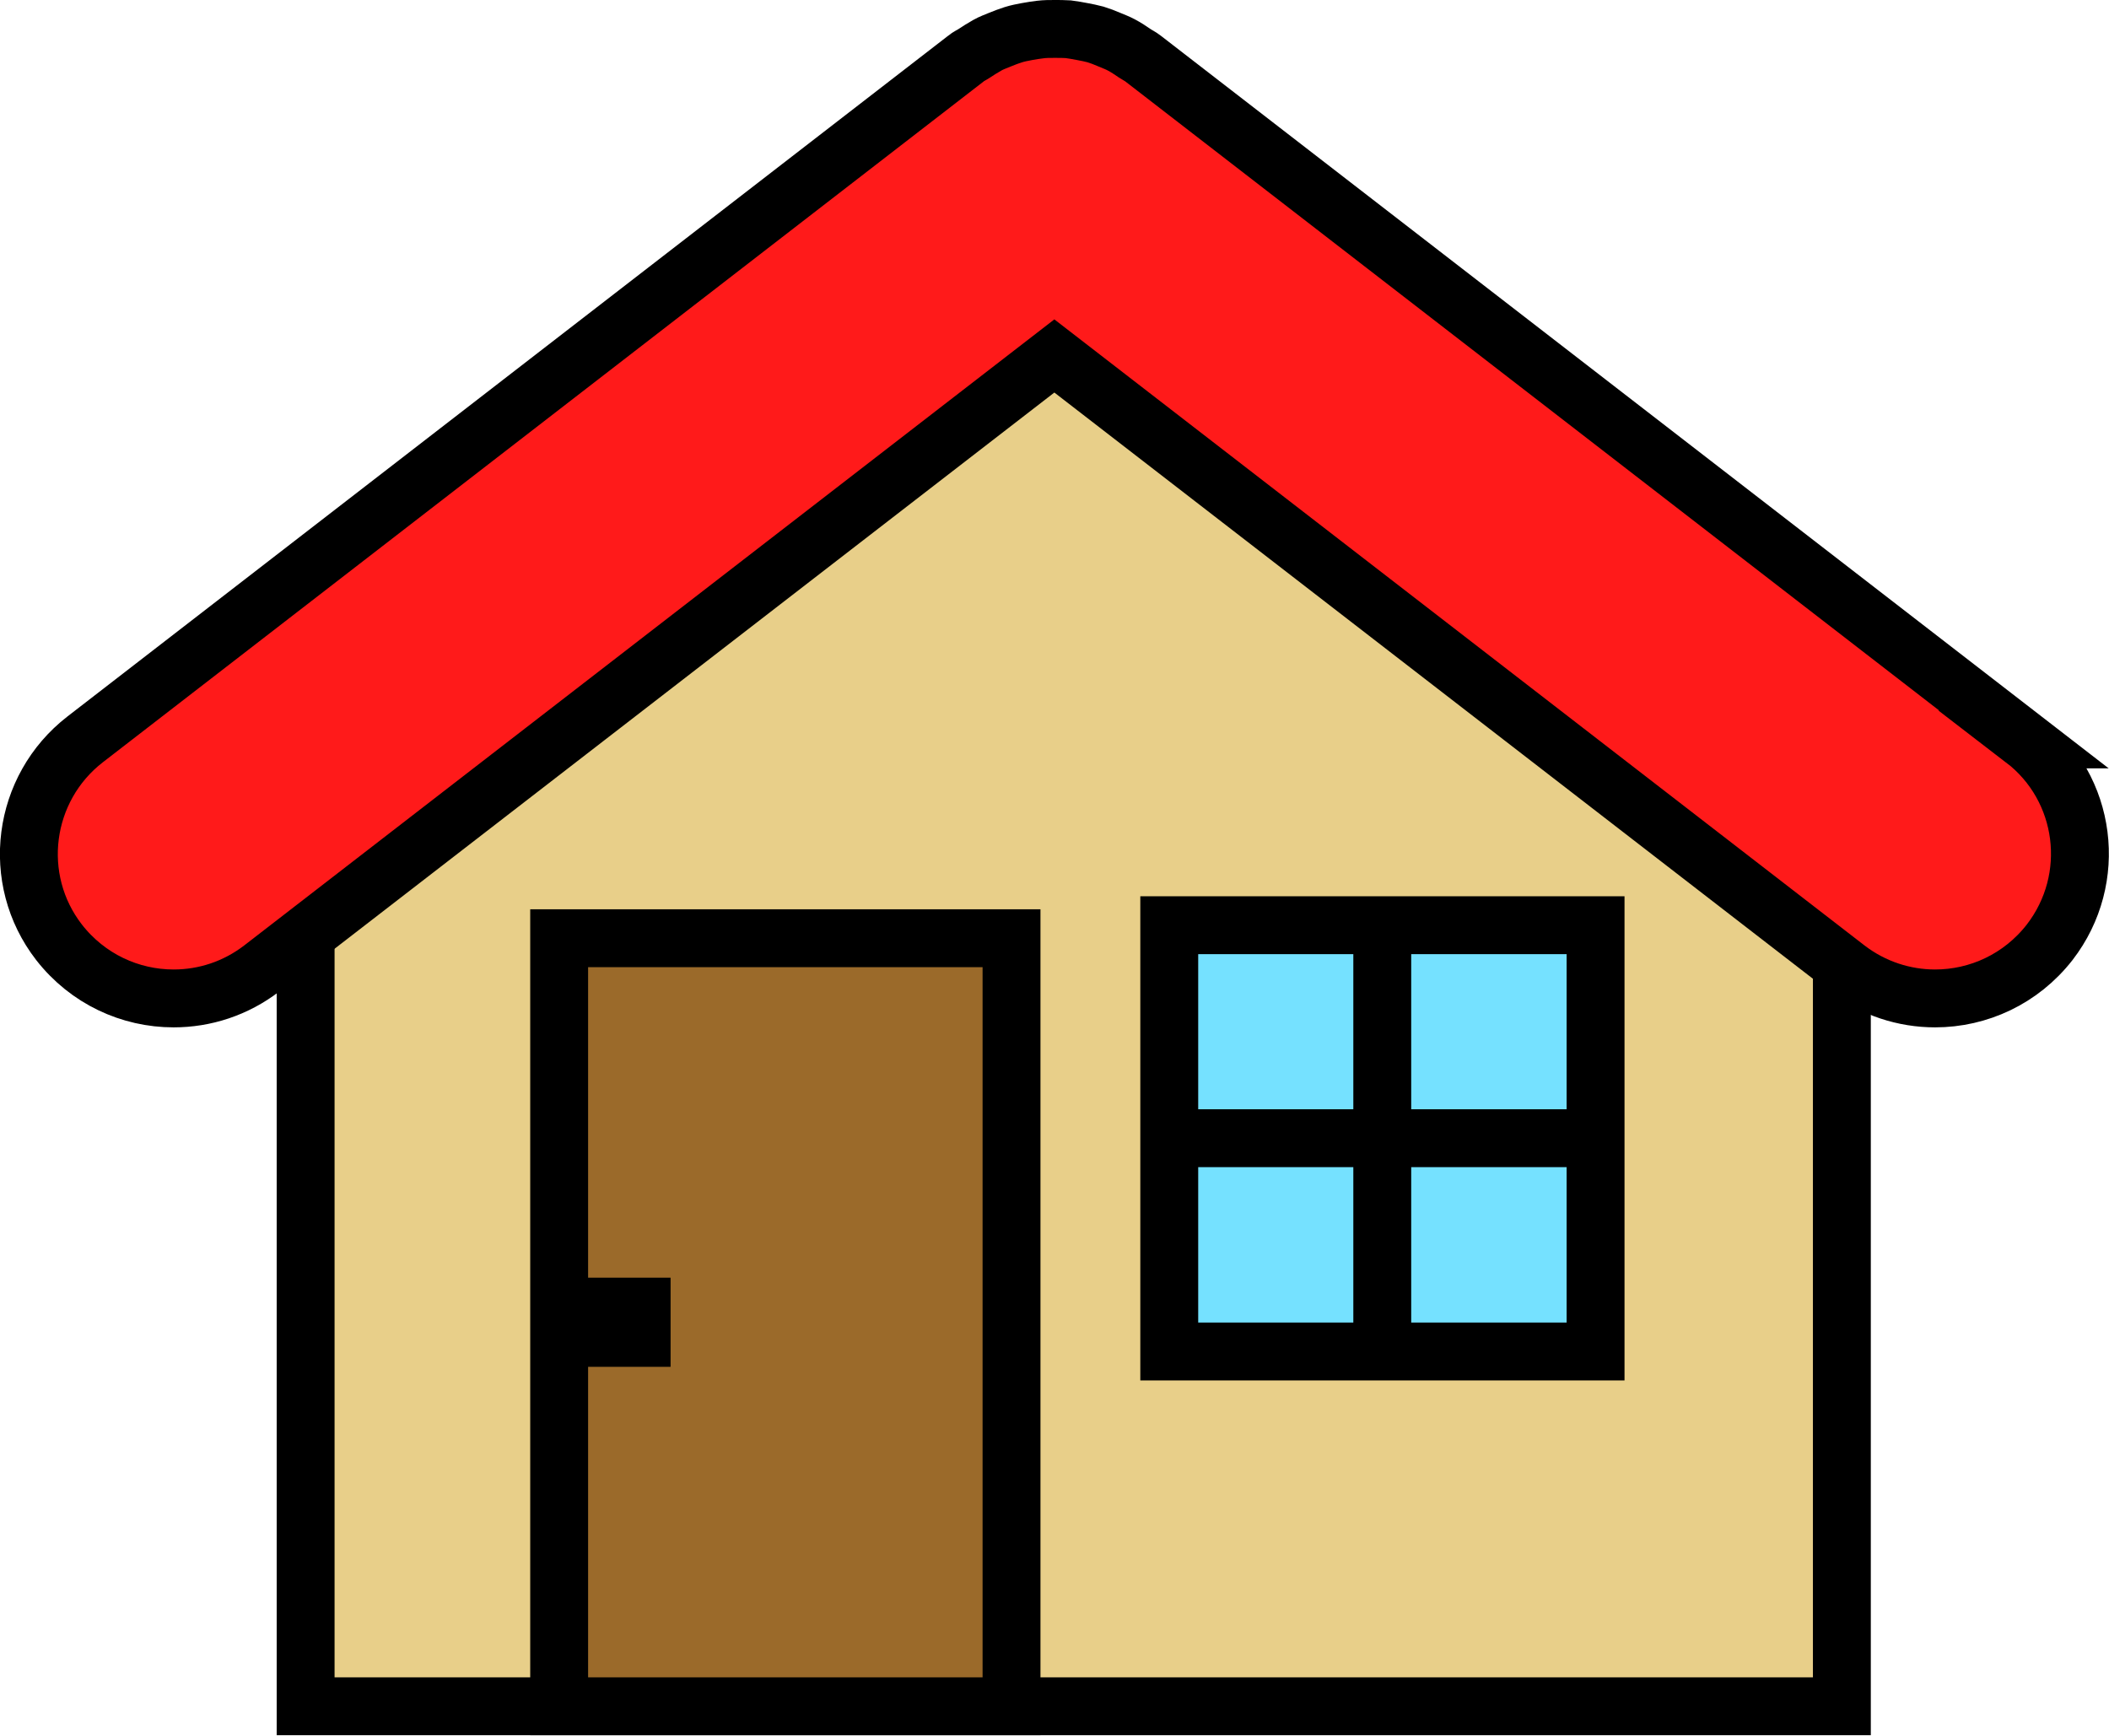
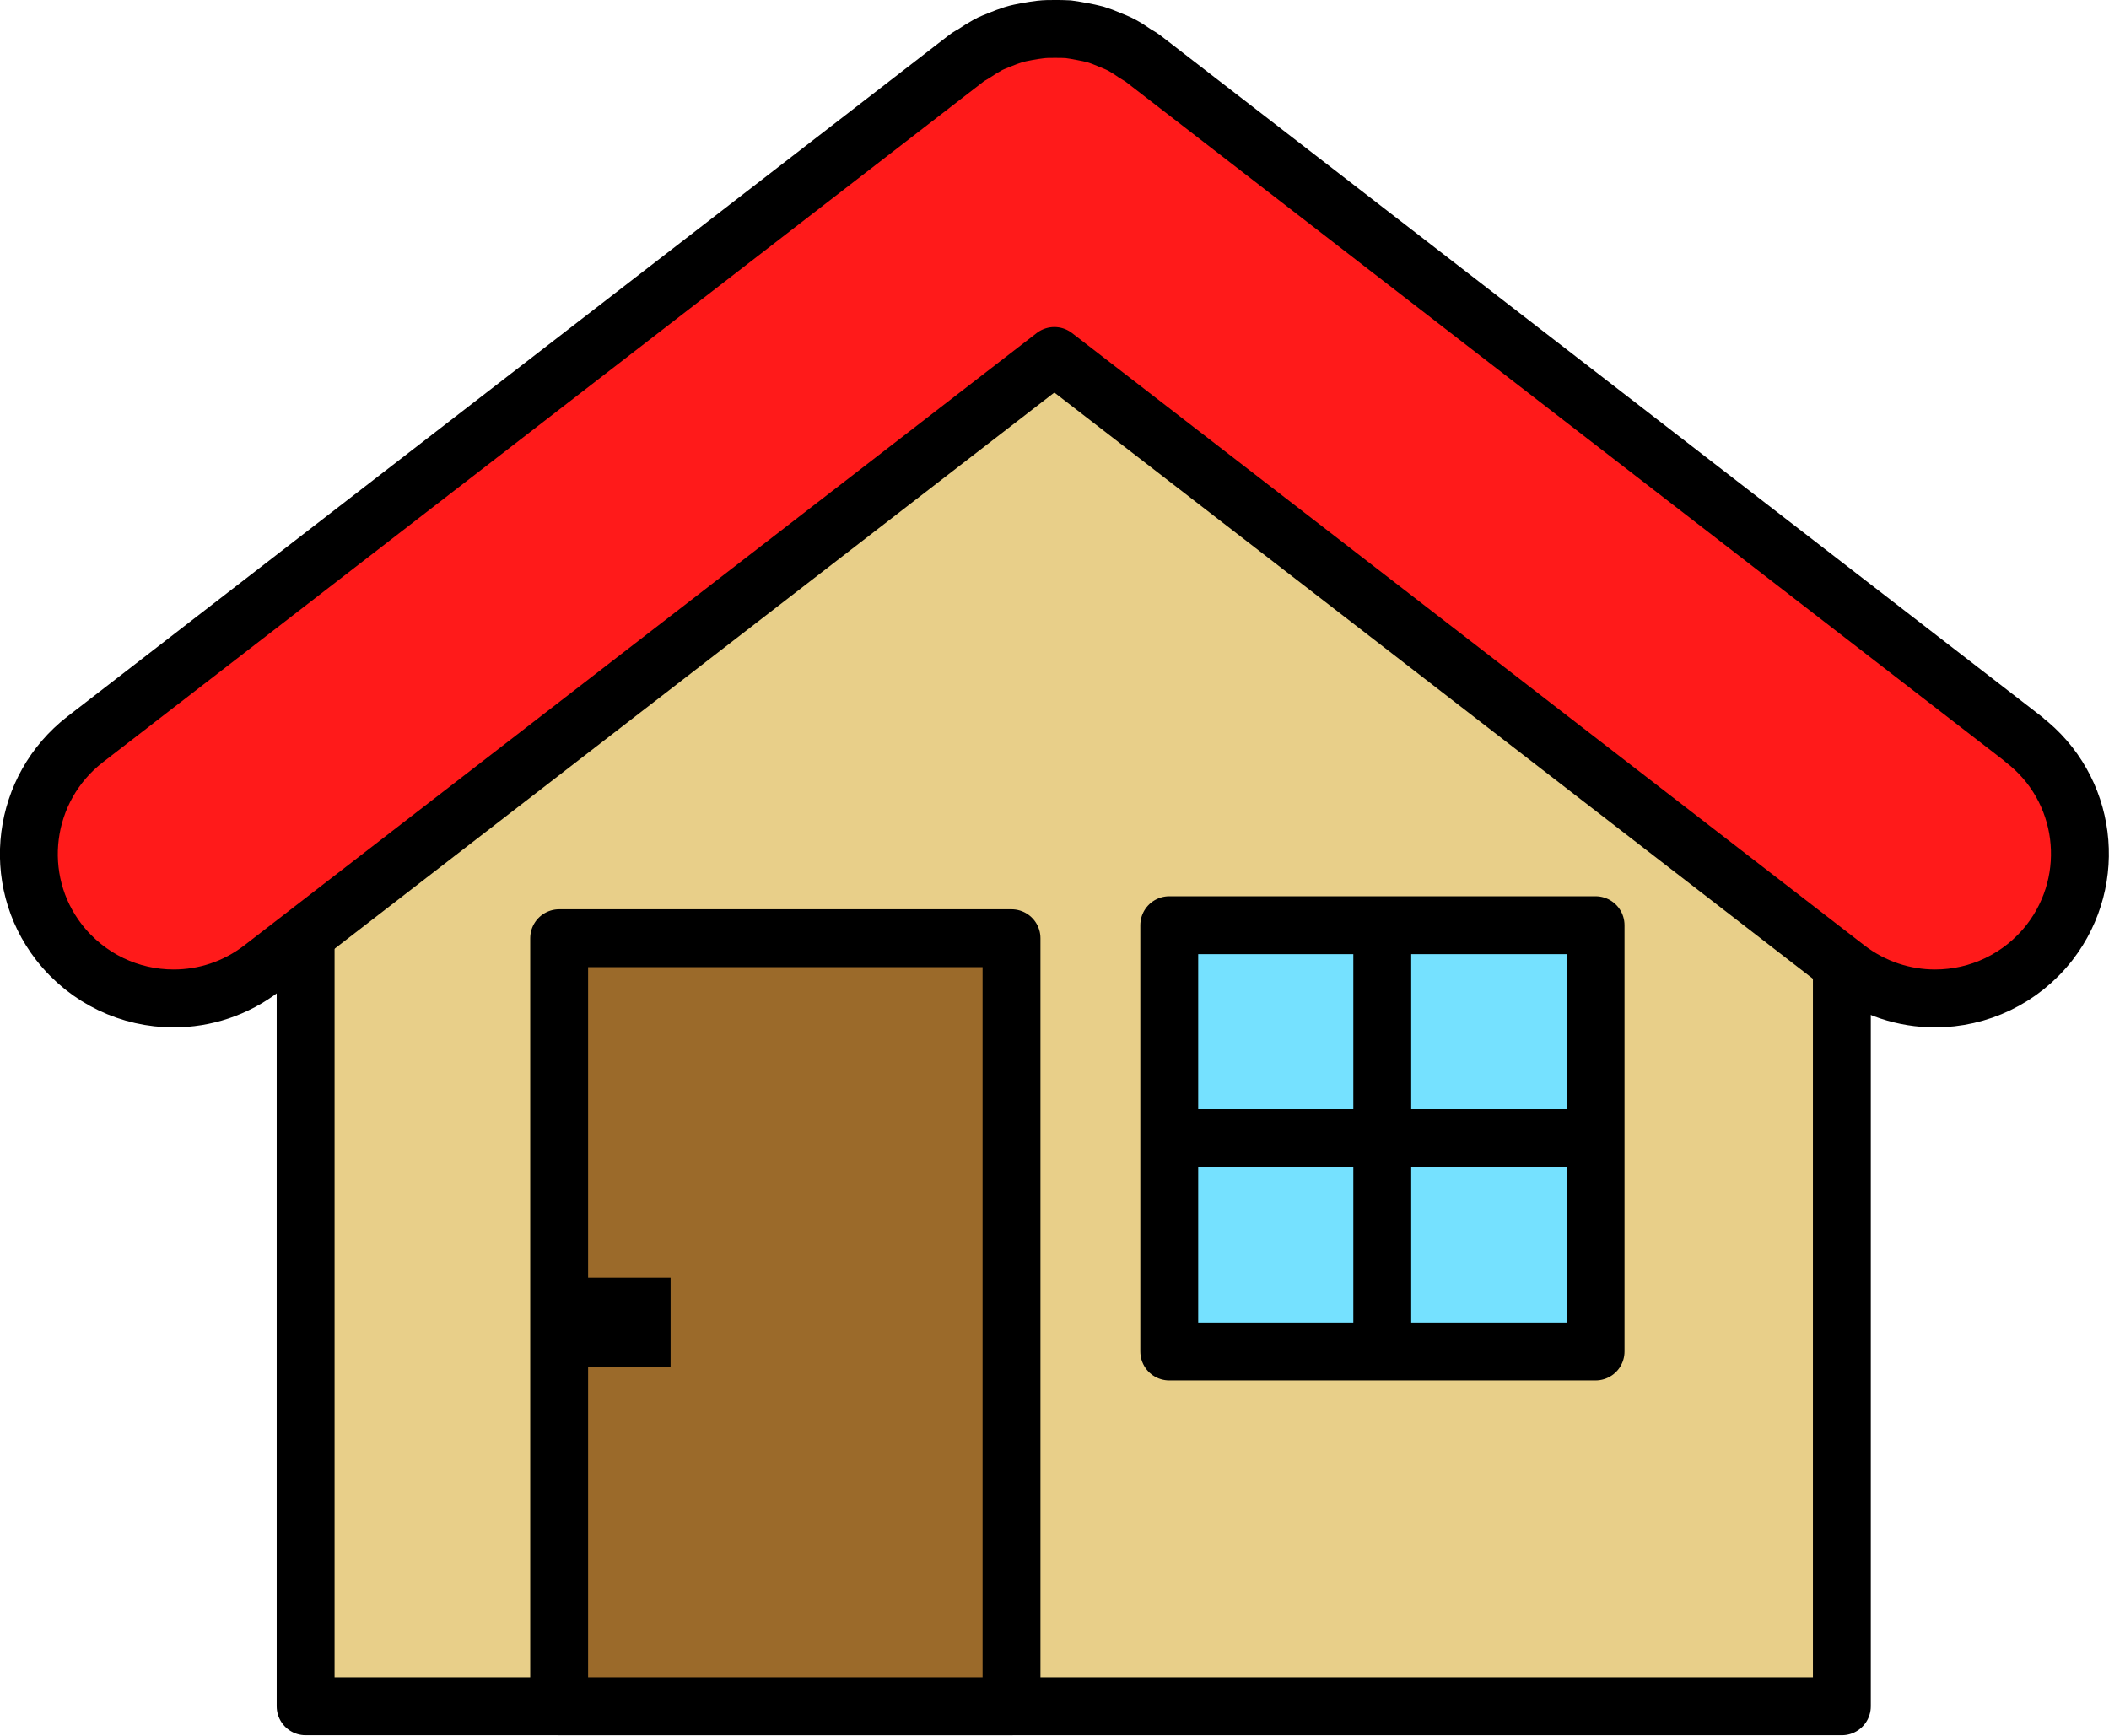
<svg xmlns="http://www.w3.org/2000/svg" id="Layer_2" data-name="Layer 2" viewBox="0 0 72.87 59.96">
  <defs>
    <style>
      .cls-1 {
-         fill: #e8cf89;
+         fill: #ff1a1a;
      }

      .cls-1, .cls-2, .cls-3, .cls-4, .cls-5 {
        stroke: #000;
-         stroke-miterlimit: 10;
+         stroke-linecap: round;
+         stroke-linejoin: round;
        stroke-width: 2px;
      }

      .cls-2 {
-         fill: #ff1a1a;
+         fill: none;
      }

      .cls-3 {
+         fill: #e8cf89;
+       }
+ 
+       .cls-4 {
        fill: #75e1ff;
      }

-       .cls-4 {
+       .cls-5 {
        fill: #9b6a2a;
-       }
- 
-       .cls-5 {
-         fill: none;
      }
    </style>
  </defs>
  <g id="Layer_1-2" data-name="Layer 1">
-     <polygon class="cls-1" points="63.64 58.96 10.56 58.96 10.56 25.08 37.67 3.9 63.64 25.08 63.64 58.96" />
+     <polygon class="cls-3" points="63.64 58.96 10.56 58.96 10.56 25.08 37.67 3.9 63.64 25.08 63.64 58.96" />
    <g>
      <g>
-         <rect class="cls-4" x="19.32" y="32.42" width="15.63" height="26.54" />
+         <rect class="cls-5" x="19.32" y="32.42" width="15.63" height="26.54" />
        <rect x="19.08" y="44.15" width="4.09" height="3.08" />
      </g>
      <g>
-         <rect class="cls-3" x="40.4" y="31.97" width="14.73" height="14.73" />
-         <line class="cls-5" x1="40.47" y1="39.33" x2="55.06" y2="39.33" />
-         <line class="cls-5" x1="47.76" y1="32.04" x2="47.76" y2="46.63" />
+         <rect class="cls-4" x="40.4" y="31.97" width="14.73" height="14.73" />
+         <line class="cls-2" x1="40.47" y1="39.33" x2="55.06" y2="39.33" />
+         <line class="cls-2" x1="47.76" y1="32.04" x2="47.76" y2="46.63" />
      </g>
    </g>
-     <path class="cls-2" d="M69.93,25.55L39.49,2.02c-.09-.07-.18-.11-.27-.17-.16-.11-.31-.21-.48-.3-.13-.07-.27-.12-.41-.18-.16-.07-.32-.13-.48-.18-.15-.04-.3-.07-.46-.1-.16-.03-.32-.06-.48-.08-.16-.01-.31-.01-.47-.01-.17,0-.33,0-.49.02-.15.02-.31.04-.46.07-.16.03-.32.06-.48.11-.16.05-.31.11-.46.17-.14.06-.29.11-.43.19-.16.09-.32.19-.47.29-.09.06-.19.1-.27.17L2.94,25.55c-2.18,1.69-2.59,4.83-.9,7.01.99,1.27,2.46,1.94,3.96,1.94,1.07,0,2.14-.34,3.05-1.04l27.38-21.16,27.38,21.16c.91.7,1.99,1.04,3.05,1.04,1.5,0,2.97-.67,3.96-1.94,1.69-2.19,1.29-5.33-.9-7.01Z" />
+     <path class="cls-1" d="M69.93,25.55L39.49,2.02c-.09-.07-.18-.11-.27-.17-.16-.11-.31-.21-.48-.3-.13-.07-.27-.12-.41-.18-.16-.07-.32-.13-.48-.18-.15-.04-.3-.07-.46-.1-.16-.03-.32-.06-.48-.08-.16-.01-.31-.01-.47-.01-.17,0-.33,0-.49.02-.15.02-.31.04-.46.07-.16.03-.32.06-.48.11-.16.05-.31.11-.46.17-.14.06-.29.11-.43.19-.16.09-.32.19-.47.29-.09.06-.19.1-.27.17L2.94,25.55c-2.18,1.69-2.59,4.83-.9,7.01.99,1.27,2.46,1.94,3.96,1.94,1.07,0,2.14-.34,3.05-1.04l27.38-21.16,27.38,21.16c.91.7,1.99,1.04,3.05,1.04,1.5,0,2.97-.67,3.96-1.94,1.69-2.19,1.29-5.33-.9-7.01Z" />
  </g>
</svg>
